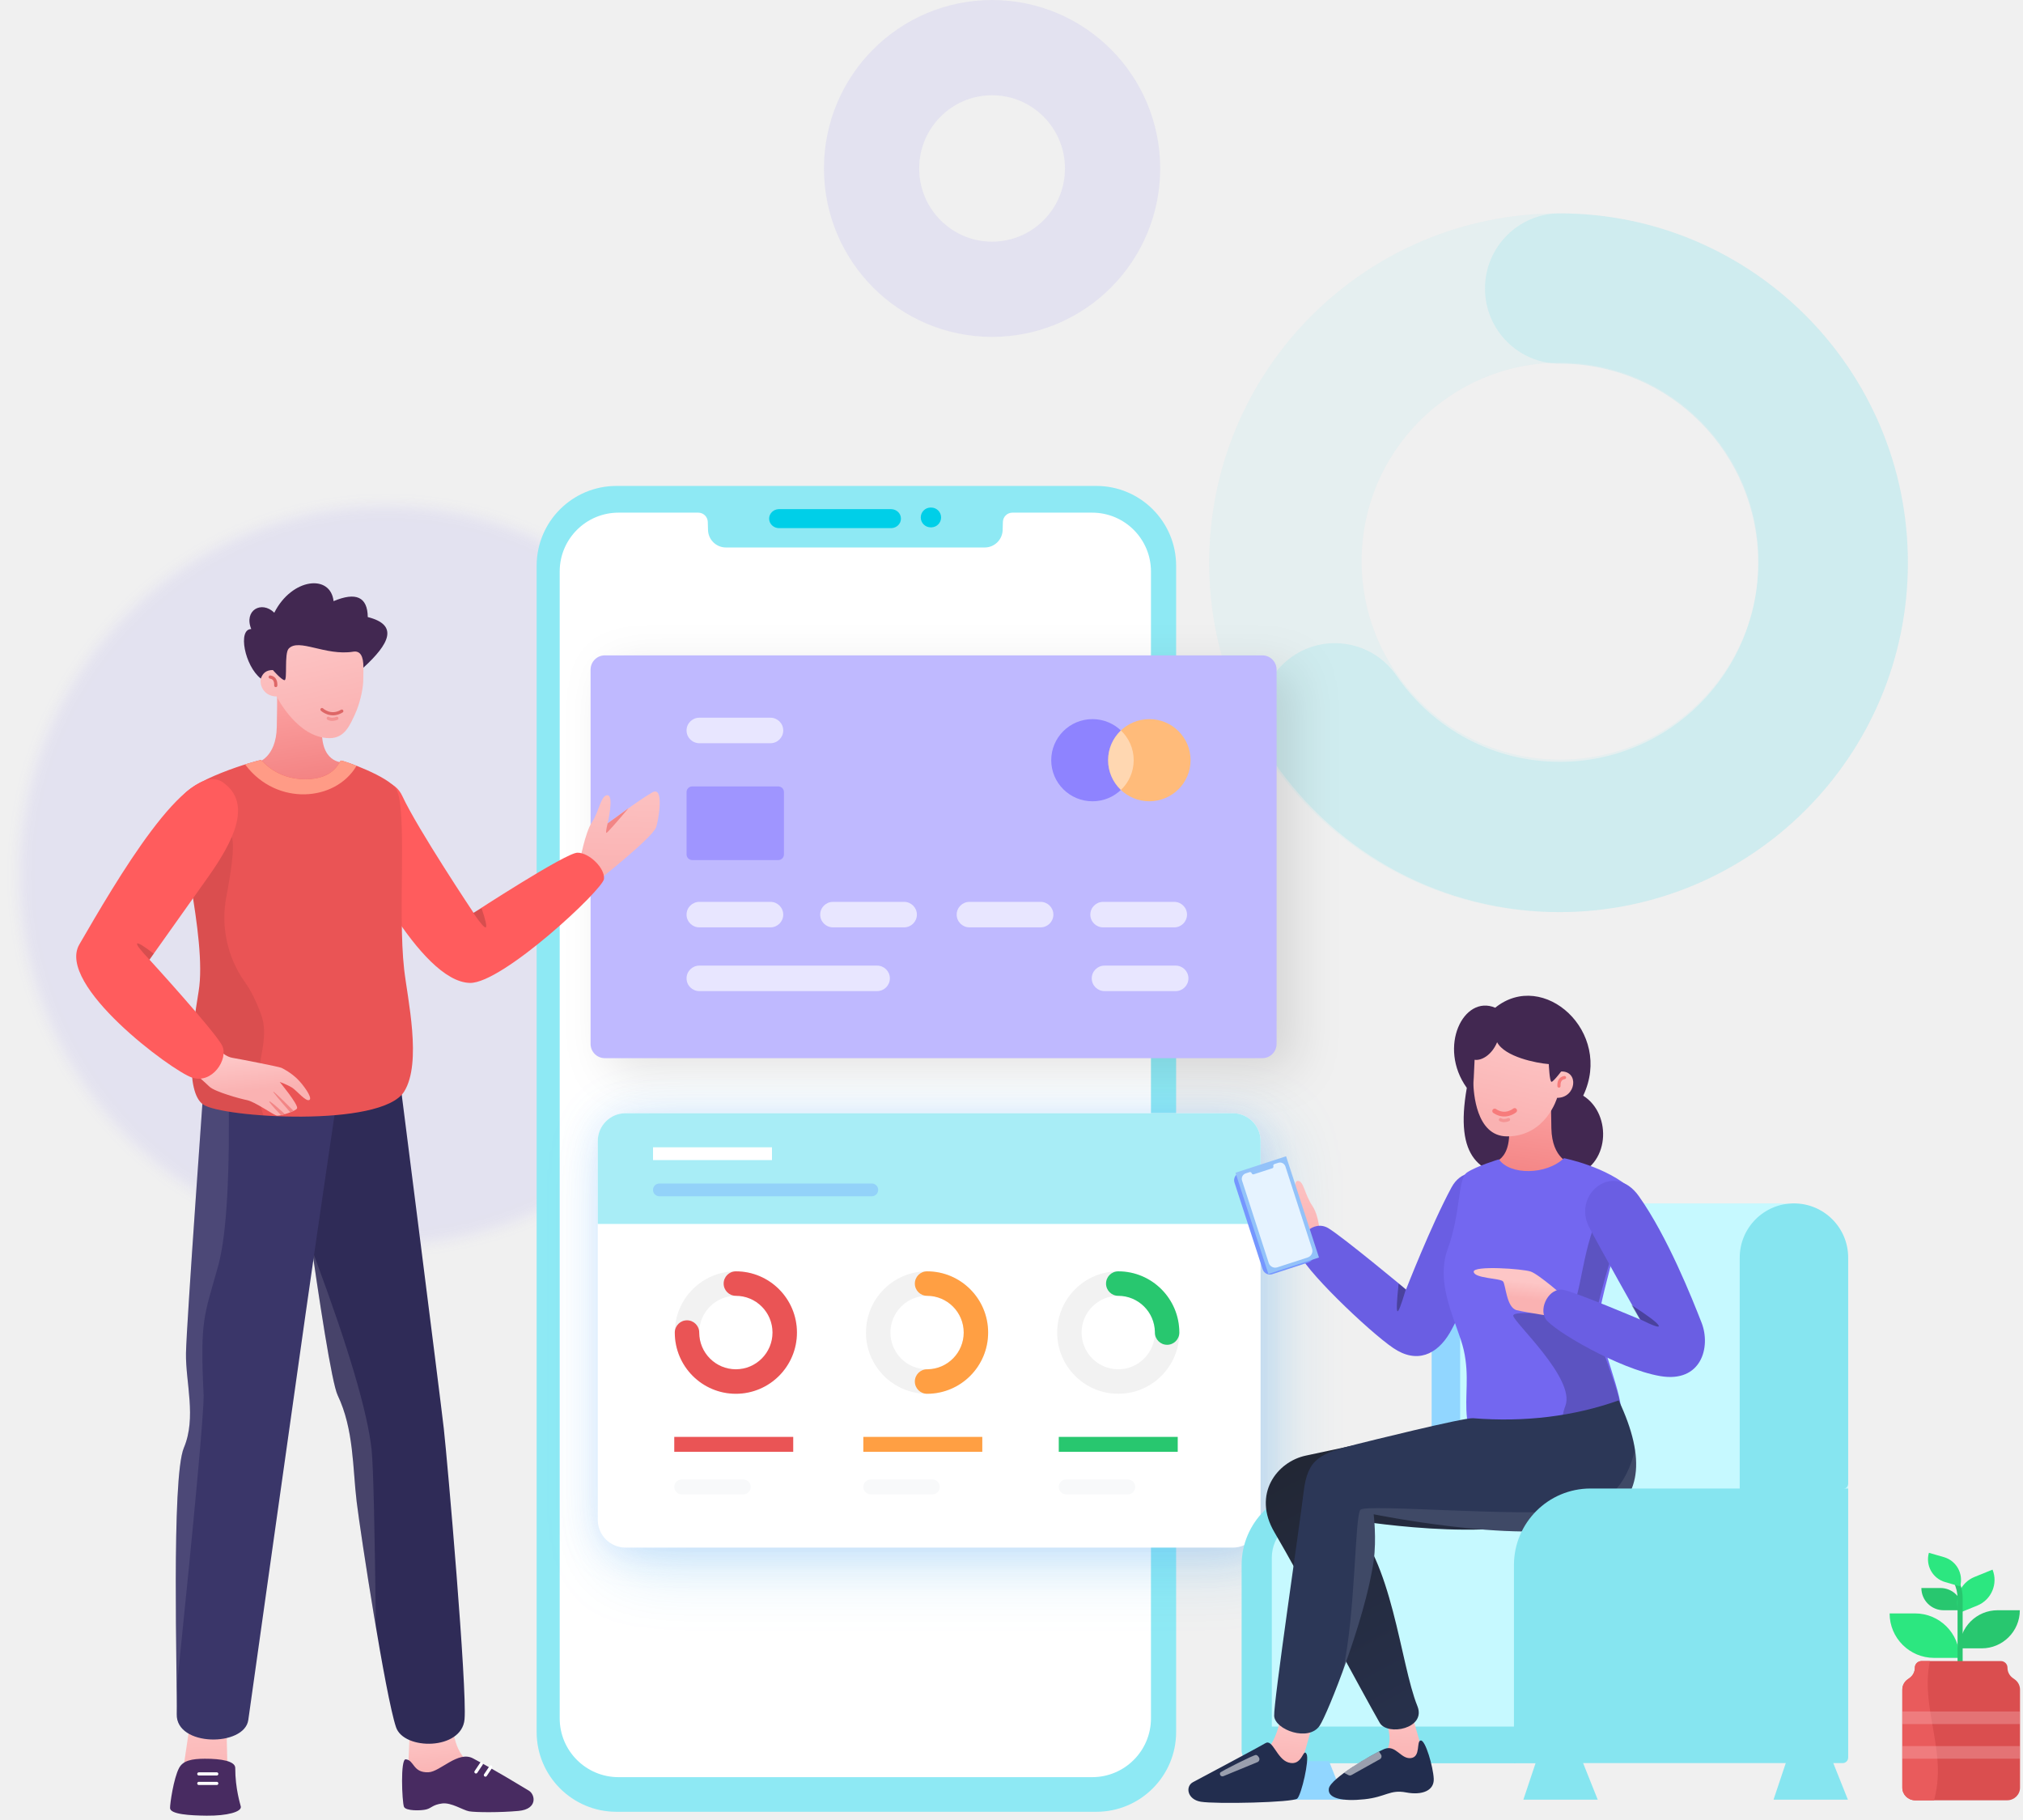
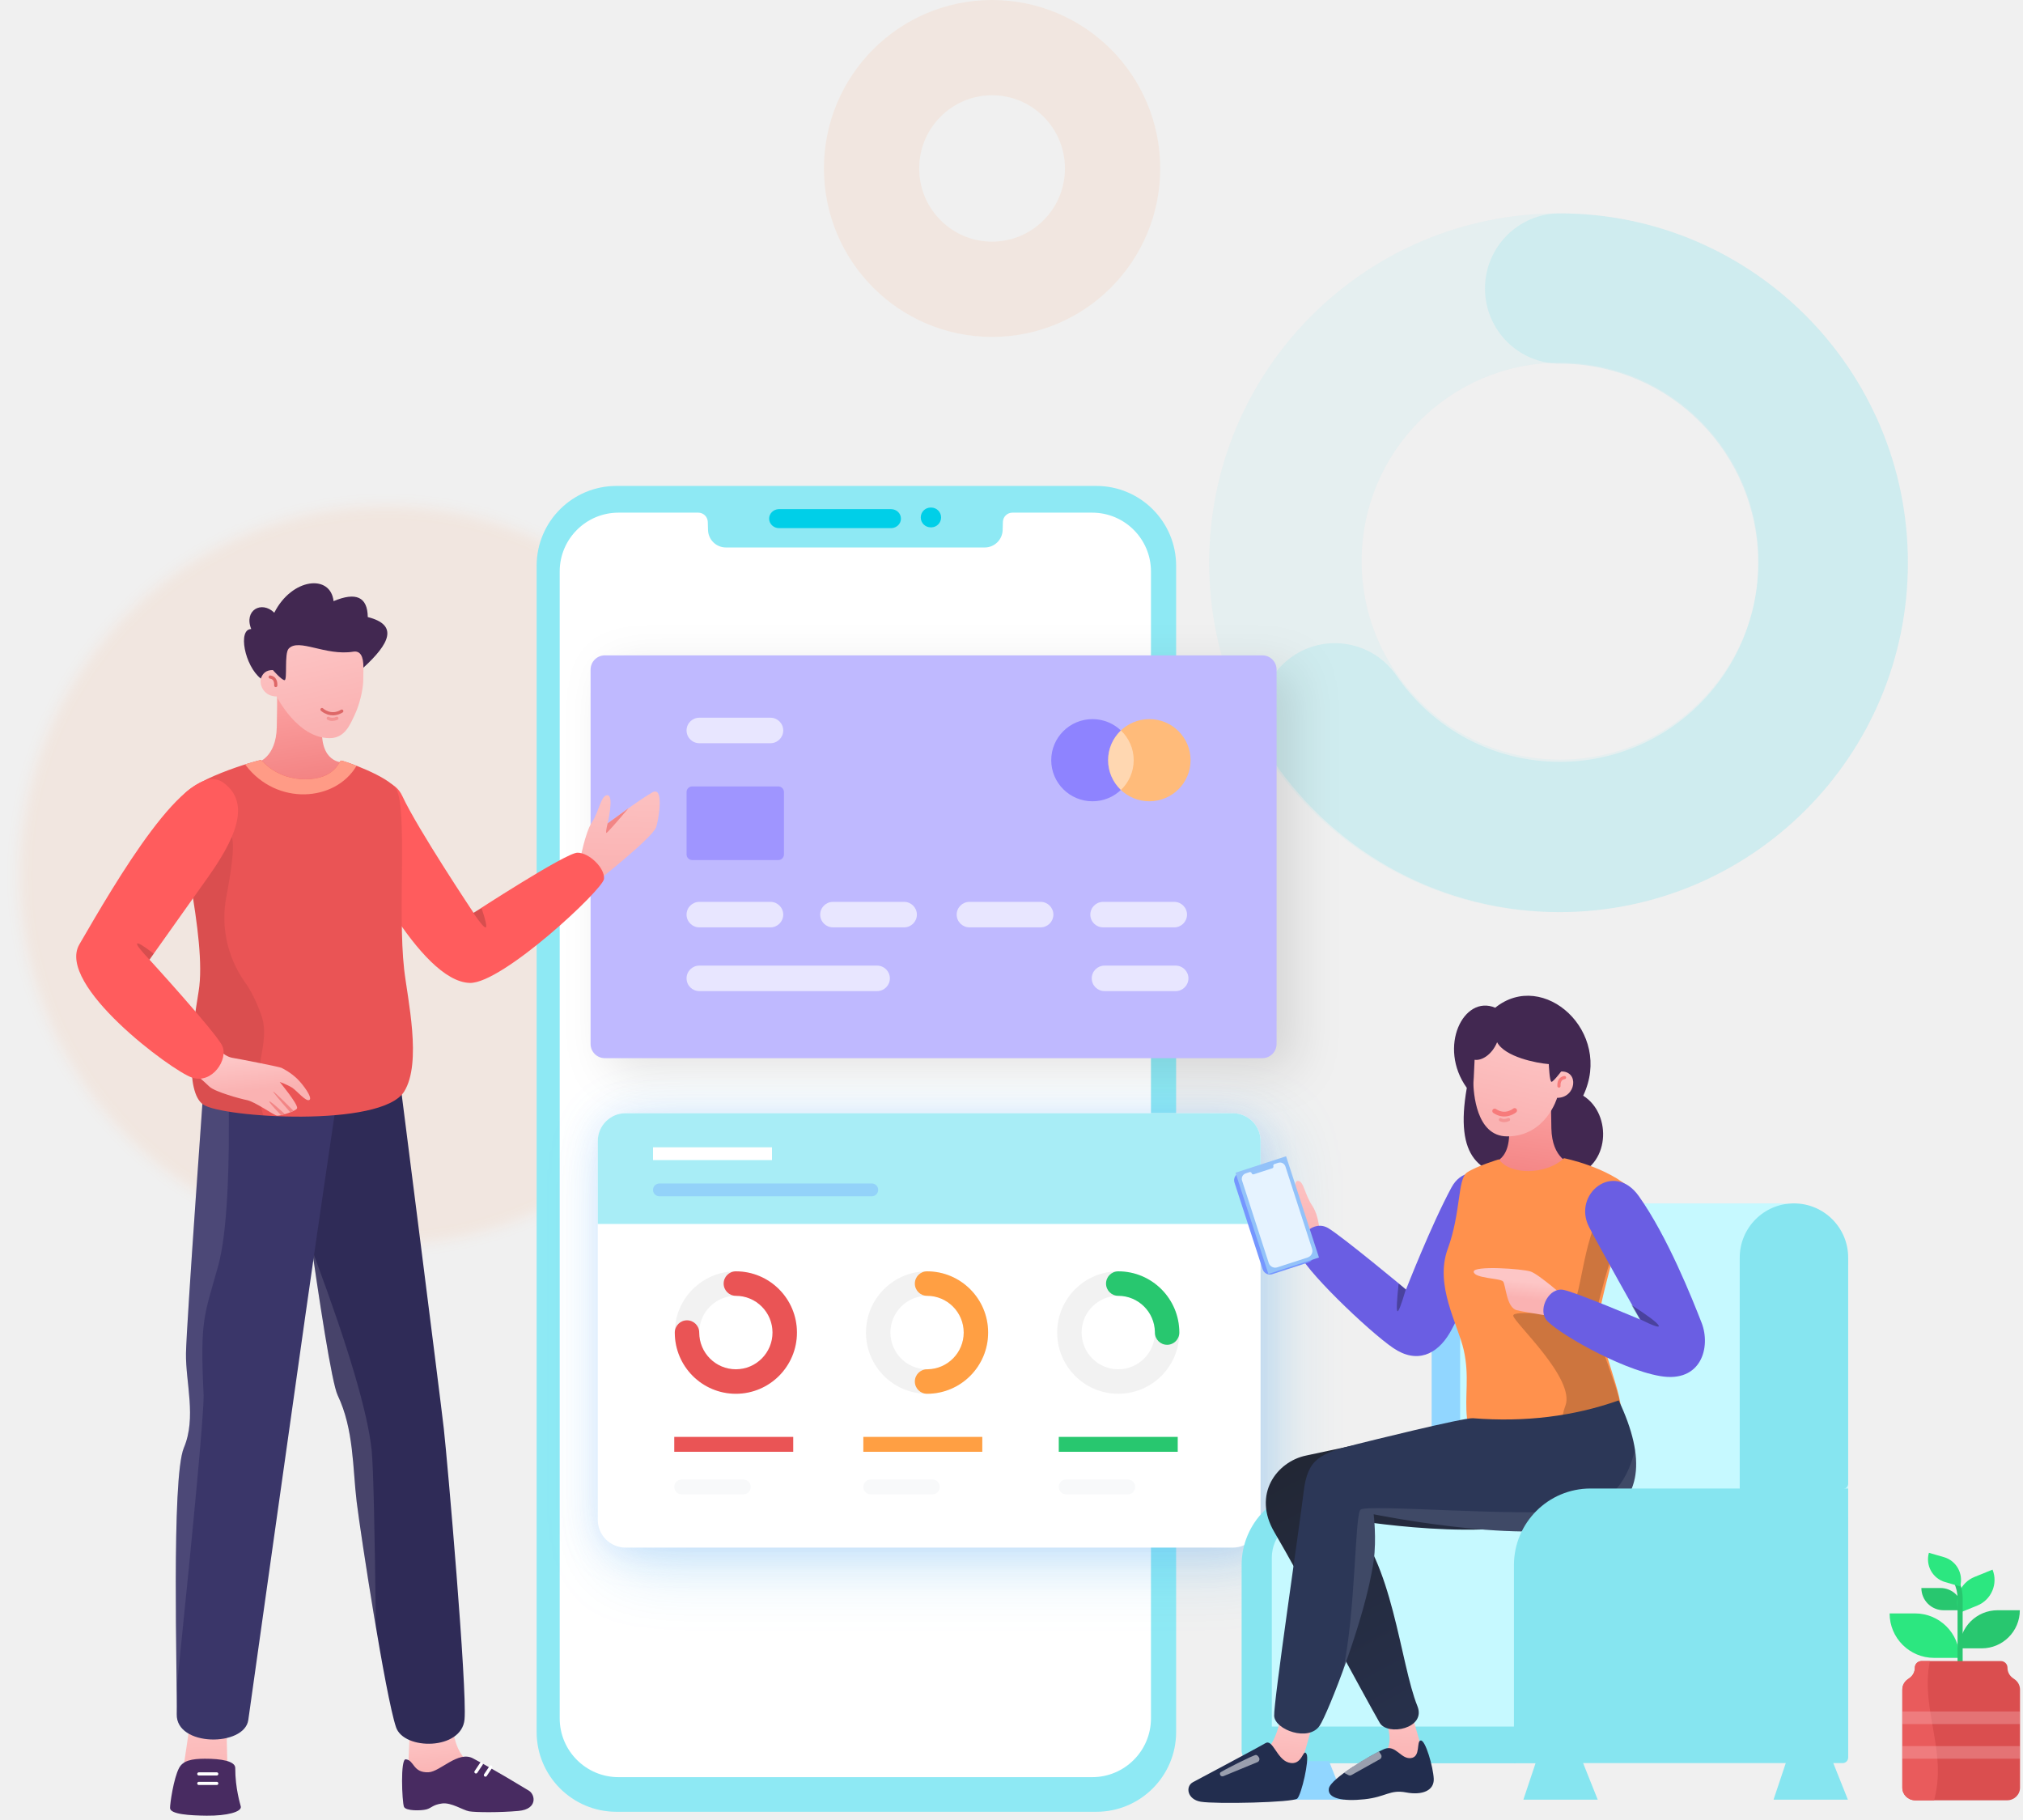
<svg xmlns="http://www.w3.org/2000/svg" xmlns:xlink="http://www.w3.org/1999/xlink" width="637px" height="573px" viewBox="0 0 637 573" version="1.1">
  <defs>
    <filter x="-2.6%" y="-2.6%" width="105.2%" height="105.2%" filterUnits="objectBoundingBox" id="filter-1">
      <feGaussianBlur stdDeviation="2" in="SourceGraphic" />
    </filter>
    <path d="M18.522,0 L43.63,0 C45.253,-7.42242666e-16 46.582,1.291 46.629,2.913 L46.703,5.483 C46.792,8.537 49.293,10.967 52.348,10.967 L133.831,10.967 C136.886,10.967 139.387,8.537 139.476,5.483 L139.55,2.913 C139.597,1.291 140.926,7.42242666e-16 142.549,0 L167.657,0 C177.886,-1.64974968e-14 186.179,8.293 186.179,18.522 L186.179,379.621 C186.179,389.85 177.886,398.143 167.657,398.143 L18.522,398.143 C8.293,398.143 4.01575893e-14,389.85 0,379.621 L0,18.522 C-1.25274242e-15,8.293 8.293,-1.67360005e-15 18.522,0 Z" id="path-2" />
    <path d="M8.757,0 L199.945,0 C204.781,-8.88398904e-16 208.702,3.921 208.702,8.757 L208.702,128.011 C208.702,132.847 204.781,136.768 199.945,136.768 L8.757,136.768 C3.921,136.768 4.14497961e-15,132.847 0,128.011 L0,8.757 C-5.92265936e-16,3.921 3.921,-2.66431478e-15 8.757,0 Z" id="path-4" />
    <filter x="-13.2%" y="-20.1%" width="131.1%" height="147.5%" filterUnits="objectBoundingBox" id="filter-6">
      <feOffset dx="5" dy="5" in="SourceAlpha" result="shadowOffsetOuter1" />
      <feGaussianBlur stdDeviation="10" in="shadowOffsetOuter1" result="shadowBlurOuter1" />
      <feColorMatrix values="0 0 0 0 0.076   0 0 0 0 0.583   0 0 0 0 0.879  0 0 0 0.229 0" type="matrix" in="shadowBlurOuter1" result="shadowMatrixOuter1" />
      <feOffset dx="0" dy="1" in="SourceAlpha" result="shadowOffsetOuter2" />
      <feGaussianBlur stdDeviation="5.5" in="shadowOffsetOuter2" result="shadowBlurOuter2" />
      <feColorMatrix values="0 0 0 0 0.504   0 0 0 0 0.7   0 0 0 0 1  0 0 0 0.234 0" type="matrix" in="shadowBlurOuter2" result="shadowMatrixOuter2" />
      <feMerge>
        <feMergeNode in="shadowMatrixOuter1" />
        <feMergeNode in="shadowMatrixOuter2" />
      </feMerge>
    </filter>
    <path d="M4.477,0 L211.527,0 C214,0 216.004,2.01 216.004,4.489 L216.004,122.332 C216.004,124.811 214,126.821 211.527,126.821 L4.477,126.821 C2.004,126.821 0,124.811 0,122.332 L0,4.489 C0,2.01 2.004,0 4.477,0 Z" id="path-7" />
    <filter x="-8.3%" y="-15.8%" width="122.2%" height="137.8%" filterUnits="objectBoundingBox" id="filter-8">
      <feOffset dx="6" dy="4" in="SourceAlpha" result="shadowOffsetOuter1" />
      <feGaussianBlur stdDeviation="7" in="shadowOffsetOuter1" result="shadowBlurOuter1" />
      <feColorMatrix values="0 0 0 0 0.019   0 0 0 0 0.019   0 0 0 0 0.019  0 0 0 0.11 0" type="matrix" in="shadowBlurOuter1" />
    </filter>
    <linearGradient x1="42.314%" y1="12.634%" x2="50%" y2="69.619%" id="linearGradient-9">
      <stop stop-color="#FDC6C6" offset="0%" />
      <stop stop-color="#FAB2B2" offset="100%" />
    </linearGradient>
    <linearGradient x1="46.204%" y1="-28.186%" x2="50%" y2="91.05%" id="linearGradient-10">
      <stop stop-color="#FDC6C6" offset="0%" />
      <stop stop-color="#FAB2B2" offset="100%" />
    </linearGradient>
    <linearGradient x1="44.814%" y1="-28.186%" x2="62.814%" y2="121.547%" id="linearGradient-11">
      <stop stop-color="#FFAFAF" offset="0%" />
      <stop stop-color="#F07777" offset="100%" />
    </linearGradient>
    <linearGradient x1="31.713%" y1="-6.917%" x2="55.144%" y2="91.235%" id="linearGradient-12">
      <stop stop-color="#FDC6C6" offset="0%" />
      <stop stop-color="#FAB2B2" offset="100%" />
    </linearGradient>
    <linearGradient x1="45.013%" y1="-28.186%" x2="50%" y2="91.05%" id="linearGradient-13">
      <stop stop-color="#FDC6C6" offset="0%" />
      <stop stop-color="#FAB2B2" offset="100%" />
    </linearGradient>
    <linearGradient x1="42.314%" y1="21.163%" x2="50%" y2="65.141%" id="linearGradient-14">
      <stop stop-color="#FDC6C6" offset="0%" />
      <stop stop-color="#FAB2B2" offset="100%" />
    </linearGradient>
    <linearGradient x1="45.136%" y1="-28.186%" x2="62.018%" y2="121.547%" id="linearGradient-15">
      <stop stop-color="#FFAFAF" offset="0%" />
      <stop stop-color="#F07777" offset="100%" />
    </linearGradient>
    <linearGradient x1="31.713%" y1="-6.206%" x2="55.144%" y2="90.72%" id="linearGradient-16">
      <stop stop-color="#FDC6C6" offset="0%" />
      <stop stop-color="#FAB2B2" offset="100%" />
    </linearGradient>
    <linearGradient x1="42.314%" y1="-3.86%" x2="50%" y2="78.278%" id="linearGradient-17">
      <stop stop-color="#FDC6C6" offset="0%" />
      <stop stop-color="#FAB2B2" offset="100%" />
    </linearGradient>
    <linearGradient x1="28.503%" y1="98.643%" x2="77.061%" y2="9.204%" id="linearGradient-18">
      <stop stop-color="#28324F" offset="0%" />
      <stop stop-color="#222735" offset="100%" />
    </linearGradient>
    <linearGradient x1="44.359%" y1="-28.186%" x2="50%" y2="91.05%" id="linearGradient-19">
      <stop stop-color="#FDC6C6" offset="0%" />
      <stop stop-color="#FAB2B2" offset="100%" />
    </linearGradient>
    <linearGradient x1="42.314%" y1="28.062%" x2="50%" y2="61.518%" id="linearGradient-20">
      <stop stop-color="#FDC6C6" offset="0%" />
      <stop stop-color="#FAB2B2" offset="100%" />
    </linearGradient>
    <linearGradient x1="42.314%" y1="8.536%" x2="50%" y2="71.77%" id="linearGradient-21">
      <stop stop-color="#FDC6C6" offset="0%" />
      <stop stop-color="#FAB2B2" offset="100%" />
    </linearGradient>
    <path d="M6.059,0 L31.005,0 C32.17,0 33.115,0.925 33.115,2.067 L33.115,2.126 C33.115,3.388 33.728,4.574 34.767,5.322 L35.413,5.788 C36.451,6.535 37.065,7.722 37.065,8.984 L37.065,39.872 C37.065,42.063 35.251,43.839 33.014,43.839 L4.051,43.839 C1.814,43.839 1.86636192e-13,42.063 1.86636192e-13,39.872 L1.86636192e-13,8.984 C1.86636192e-13,7.722 0.613,6.535 1.651,5.788 L2.298,5.322 C3.267,4.624 3.866,3.544 3.941,2.377 L3.95,2.067 C3.95,0.925 4.894,0 6.059,0 Z" id="path-22" />
  </defs>
  <g id="📝-Pages-New" stroke="none" stroke-width="1" fill="none" fill-rule="evenodd">
    <g id="Reset-Password" transform="translate(-139, -246)">
      <g id="Illustration" transform="translate(145, 261)">
        <g id="Shape">
-           <ellipse id="Oval" fill="#7367F0" opacity="0.1" filter="url(#filter-1)" cx="115.531" cy="260.607" rx="115.531" ry="116.393" />
+           <ellipse id="Oval" fill="#ff914d" opacity="0.1" filter="url(#filter-1)" cx="115.531" cy="260.607" rx="115.531" ry="116.393" />
          <path d="M484.75,52.185 C423.999,52.185 374.75,101.434 374.75,162.185 C374.75,222.937 423.999,272.185 484.75,272.185 C545.501,272.185 594.75,222.937 594.75,162.185 C594.75,101.434 545.501,52.185 484.75,52.185 Z M485.25,99.185 C519.768,99.185 547.75,127.167 547.75,161.685 C547.75,196.203 519.768,224.185 485.25,224.185 C450.732,224.185 422.75,196.203 422.75,161.685 C422.75,127.167 450.732,99.185 485.25,99.185 Z" id="Oval" fill="#00CFE8" fill-rule="nonzero" opacity="0.05" />
-           <ellipse id="Oval" stroke="#7367F0" stroke-width="30" opacity="0.1" cx="306.383" cy="38.041" rx="37.944" ry="38.041" />
+           <ellipse id="Oval" stroke="#ff914d" stroke-width="30" opacity="0.1" cx="306.383" cy="38.041" rx="37.944" ry="38.041" />
          <path d="M485.165,52.185 C545.687,52.185 594.75,101.434 594.75,162.185 C594.75,222.937 545.687,272.185 485.165,272.185 C448.704,272.185 415.237,254.153 394.923,224.605 C387.53,213.852 390.221,199.12 400.933,191.699 C411.538,184.353 426.029,186.927 433.491,197.412 L433.715,197.733 C445.321,214.614 464.362,224.873 485.165,224.873 C519.656,224.873 547.617,196.807 547.617,162.185 C547.617,127.91 520.213,100.059 486.198,99.505 L485.165,99.497 C472.15,99.497 461.598,88.906 461.598,75.841 C461.598,62.776 472.15,52.185 485.165,52.185 Z" id="Path" fill="#00CFE8" fill-rule="nonzero" opacity="0.1" />
        </g>
        <g id="Mobile-Banking-App" transform="translate(18, 138)">
          <g id="Phone3" transform="translate(144.9749, 0)">
            <path d="M25.137,0 L176.227,0 C190.109,-1.13278991e-14 201.364,11.254 201.364,25.137 L201.364,392.323 C201.364,406.206 190.109,417.46 176.227,417.46 L25.137,417.46 C11.254,417.46 -2.31133716e-14,406.206 -2.83662357e-14,392.323 L-2.83662357e-14,25.137 C-2.65136725e-14,11.254 11.254,6.10293932e-15 25.137,0 Z" id="Rectangle" fill="#8EE9F4" />
            <g id="Group-48" transform="translate(7.262298, 8.412419)">
              <mask id="mask-3" fill="white">
                <use xlink:href="#path-2" />
              </mask>
              <use id="Rectangle" fill="#FFFFFF" xlink:href="#path-2" />
              <ellipse id="Oval" fill-opacity="0.549" fill="#E97EFF" mask="url(#mask-3)" cx="70.585" cy="242.325" rx="15.969" ry="15.951" />
              <path d="M27.913,68.354 L159.667,68.354 C162.558,68.354 164.901,70.698 164.901,73.588 C164.901,76.479 162.558,78.822 159.667,78.822 L27.913,78.822 C25.023,78.822 22.679,76.479 22.679,73.588 C22.679,70.698 25.023,68.354 27.913,68.354 Z" id="Rectangle" fill-opacity="0.549" fill="#E97EFF" mask="url(#mask-3)" />
            </g>
            <path d="M111.597,7.308 C113.319,7.308 114.715,8.647 114.715,10.299 C114.715,11.914 113.38,13.231 111.711,13.288 L111.597,13.29 L76.329,13.29 C74.607,13.29 73.211,11.951 73.211,10.299 C73.211,8.684 74.546,7.368 76.215,7.31 L76.329,7.308 L111.597,7.308 Z" id="Path" fill="#00CFE8" fill-rule="nonzero" />
            <path d="M124.236,6.81 C125.958,6.81 127.355,8.205 127.355,9.925 C127.355,11.608 126.02,12.979 124.35,13.039 L124.236,13.041 L124.072,13.041 C122.35,13.041 120.953,11.646 120.953,9.925 C120.953,8.243 122.288,6.872 123.958,6.812 L124.072,6.81 L124.236,6.81 Z" id="Path" fill="#00CFE8" fill-rule="nonzero" />
          </g>
          <g id="BoardPieChart" transform="translate(164.2294, 197.5135)">
            <mask id="mask-5" fill="white">
              <use xlink:href="#path-4" />
            </mask>
            <g id="Rectangle">
              <use fill="black" fill-opacity="1" filter="url(#filter-6)" xlink:href="#path-4" />
              <use fill="#FFFFFF" fill-rule="evenodd" xlink:href="#path-4" />
            </g>
            <polygon id="Rectangle" fill="#A8EDF6" mask="url(#mask-5)" points="-4.682 -5.363 214.053 -5.363 214.053 34.862 -4.682 34.862" />
            <path d="M19.403,22.124 L86.286,22.124 C87.396,22.124 88.297,23.025 88.297,24.135 C88.297,25.246 87.396,26.147 86.286,26.147 L19.403,26.147 C18.292,26.147 17.392,25.246 17.392,24.135 C17.392,23.025 18.292,22.124 19.403,22.124 Z" id="Rectangle" fill="#6FA3FF" opacity="0.366" mask="url(#mask-5)" />
            <rect id="Rectangle" fill="#FFFFFF" mask="url(#mask-5)" x="17.392" y="10.727" width="37.459" height="4.023" />
            <rect id="Rectangle" fill="#EA5455" mask="url(#mask-5)" x="24.081" y="101.905" width="37.459" height="4.693" />
            <path d="M26.427,115.314 L45.815,115.314 C47.111,115.314 48.162,116.365 48.162,117.66 C48.162,118.956 47.111,120.007 45.815,120.007 L26.427,120.007 C25.132,120.007 24.081,118.956 24.081,117.66 C24.081,116.365 25.132,115.314 26.427,115.314 Z" id="Rectangle" fill="#F8F9FA" mask="url(#mask-5)" />
            <rect id="Rectangle" fill="#FF9F43" fill-rule="nonzero" mask="url(#mask-5)" x="83.615" y="101.905" width="37.459" height="4.693" />
            <path d="M85.961,115.314 L105.349,115.314 C106.645,115.314 107.695,116.365 107.695,117.66 C107.695,118.956 106.645,120.007 105.349,120.007 L85.961,120.007 C84.665,120.007 83.615,118.956 83.615,117.66 C83.615,116.365 84.665,115.314 85.961,115.314 Z" id="Rectangle" fill="#F8F9FA" mask="url(#mask-5)" />
            <rect id="Rectangle" fill="#28C76F" mask="url(#mask-5)" x="145.155" y="101.905" width="37.459" height="4.693" />
            <path d="M147.501,115.314 L166.889,115.314 C168.185,115.314 169.236,116.365 169.236,117.66 C169.236,118.956 168.185,120.007 166.889,120.007 L147.501,120.007 C146.205,120.007 145.155,118.956 145.155,117.66 C145.155,116.365 146.205,115.314 147.501,115.314 Z" id="Rectangle" fill="#F8F9FA" mask="url(#mask-5)" />
            <g id="Group-37" mask="url(#mask-5)">
              <g transform="translate(24.08098, 52.96396)" id="Group-5">
                <g transform="translate(0.167229, 0.167607)" />
              </g>
            </g>
            <g id="Group-3" mask="url(#mask-5)">
              <g transform="translate(144.6531, 49.77942)">
                <path d="M19.231,38.55 C29.853,38.55 38.463,29.92 38.463,19.275 C38.463,8.63 29.853,0 19.231,0 C8.61,0 0,8.63 0,19.275 C0,29.92 8.61,38.55 19.231,38.55 Z M19.231,30.84 C12.859,30.84 7.693,25.662 7.693,19.275 C7.693,12.888 12.859,7.71 19.231,7.71 C25.604,7.71 30.77,12.888 30.77,19.275 C30.77,25.662 25.604,30.84 19.231,30.84 Z" id="Oval" fill="#F2F2F2" />
                <path d="M38.463,19.275 C38.463,8.63 29.853,0 19.231,0 C17.107,0 15.385,1.726 15.385,3.855 C15.385,5.984 17.107,7.71 19.231,7.71 C25.532,7.71 30.653,12.771 30.768,19.058 L30.77,19.275 C30.77,21.404 32.492,23.13 34.616,23.13 C36.741,23.13 38.463,21.404 38.463,19.275 Z" id="Path" fill="#28C76F" />
              </g>
            </g>
            <g id="Group-4" mask="url(#mask-5)">
              <g transform="translate(84.45066, 49.77942)">
                <path d="M19.231,38.55 C29.853,38.55 38.463,29.92 38.463,19.275 C38.463,8.63 29.853,0 19.231,0 C8.61,0 0,8.63 0,19.275 C0,29.92 8.61,38.55 19.231,38.55 Z M19.231,30.84 C12.859,30.84 7.693,25.662 7.693,19.275 C7.693,12.888 12.859,7.71 19.231,7.71 C25.604,7.71 30.77,12.888 30.77,19.275 C30.77,25.662 25.604,30.84 19.231,30.84 Z" id="Oval" fill="#F2F2F2" fill-rule="evenodd" />
                <path d="M19.231,38.55 C29.853,38.55 38.463,29.92 38.463,19.275 C38.463,8.63 29.853,0 19.231,0 C17.107,0 15.385,1.726 15.385,3.855 C15.385,5.984 17.107,7.71 19.231,7.71 C25.604,7.71 30.77,12.888 30.77,19.275 C30.77,25.589 25.721,30.722 19.448,30.838 L19.231,30.84 C17.107,30.84 15.385,32.566 15.385,34.695 C15.385,36.824 17.107,38.55 19.231,38.55 Z" id="Path" fill="#FF9F43" fill-rule="nonzero" />
              </g>
            </g>
            <g id="Group-6" mask="url(#mask-5)">
              <g transform="translate(24.24821, 49.77942)">
                <path d="M19.231,38.55 C29.853,38.55 38.463,29.92 38.463,19.275 C38.463,8.63 29.853,0 19.231,0 C8.61,0 0,8.63 0,19.275 C0,29.92 8.61,38.55 19.231,38.55 Z M19.231,30.84 C12.859,30.84 7.693,25.662 7.693,19.275 C7.693,12.888 12.859,7.71 19.231,7.71 C25.604,7.71 30.77,12.888 30.77,19.275 C30.77,25.662 25.604,30.84 19.231,30.84 Z" id="Oval" fill="#F2F2F2" />
                <path d="M0,19.275 C0,29.92 8.61,38.55 19.231,38.55 C29.853,38.55 38.463,29.92 38.463,19.275 C38.463,8.63 29.853,0 19.231,0 C17.107,0 15.385,1.726 15.385,3.855 C15.385,5.984 17.107,7.71 19.231,7.71 C25.604,7.71 30.77,12.888 30.77,19.275 C30.77,25.662 25.604,30.84 19.231,30.84 C12.859,30.84 7.693,25.662 7.693,19.275 C7.693,17.146 5.971,15.42 3.846,15.42 C1.722,15.42 0,17.146 0,19.275 Z" id="Path" fill="#EA5455" />
              </g>
            </g>
          </g>
          <g id="VisaCard2" transform="translate(161.9642, 53.35135)">
            <g id="Rectangle">
              <use fill="black" fill-opacity="1" filter="url(#filter-8)" xlink:href="#path-7" />
              <use fill="#BFB9FF" fill-rule="evenodd" xlink:href="#path-7" />
            </g>
            <g id="Group-46" transform="translate(30.2182, 18.95627)">
              <g id="Group-45" transform="translate(0, 1.115074)">
                <g id="Group-43" transform="translate(114.8291, 0)">
                  <ellipse id="Oval" fill="#8E83FF" cx="12.983" cy="12.935" rx="12.983" ry="12.935" />
                  <ellipse id="Oval-Copy-10" fill="#FFBB7A" cx="30.89" cy="12.935" rx="12.983" ry="12.935" />
                  <path d="M21.819,3.681 L21.938,3.57 C24.419,5.926 25.965,9.25 25.965,12.935 C25.965,16.619 24.419,19.944 21.938,22.3 C19.454,19.945 17.907,16.62 17.907,12.935 C17.907,9.308 19.405,6.03 21.819,3.681 L21.938,3.57 L21.819,3.681 Z" id="Path" fill-opacity="0.416" fill="#FFFFFF" />
                </g>
                <path d="M1.791,21.186 L28.875,21.186 C29.864,21.186 30.666,21.985 30.666,22.971 L30.666,42.596 C30.666,43.581 29.864,44.38 28.875,44.38 L1.791,44.38 C0.802,44.38 4.97021279e-14,43.581 4.97021279e-14,42.596 L4.97021279e-14,22.971 C4.97021279e-14,21.985 0.802,21.186 1.791,21.186 Z" id="Rectangle" fill="#9F95FF" />
              </g>
              <g id="Group-44" transform="translate(0, 0.669045)" fill="#FFFFFF" fill-opacity="0.647">
                <path d="M4.029,57.984 L26.413,57.984 C28.638,57.984 30.442,59.781 30.442,61.998 C30.442,64.215 28.638,66.012 26.413,66.012 L4.029,66.012 C1.804,66.012 -1.03380426e-13,64.215 -1.03380426e-13,61.998 C-1.03380426e-13,59.781 1.804,57.984 4.029,57.984 Z" id="Rectangle" />
                <path d="M4.029,78.055 L59.989,78.055 C62.214,78.055 64.018,79.852 64.018,82.069 C64.018,84.286 62.214,86.084 59.989,86.084 L4.029,86.084 C1.804,86.084 -9.94042559e-14,84.286 -9.94042559e-14,82.069 C-9.94042559e-14,79.852 1.804,78.055 4.029,78.055 Z" id="Rectangle" />
                <path d="M131.617,78.055 L154.001,78.055 C156.226,78.055 158.03,79.852 158.03,82.069 C158.03,84.286 156.226,86.084 154.001,86.084 L131.617,86.084 C129.392,86.084 127.588,84.286 127.588,82.069 C127.588,79.852 129.392,78.055 131.617,78.055 Z" id="Rectangle" />
                <path d="M4.029,0 L26.413,0 C28.638,0 30.442,1.797 30.442,4.014 C30.442,6.231 28.638,8.029 26.413,8.029 L4.029,8.029 C1.804,8.029 0,6.231 0,4.014 C0,1.797 1.804,0 4.029,0 Z" id="Rectangle" />
                <path d="M46.111,57.984 L68.495,57.984 C70.72,57.984 72.524,59.781 72.524,61.998 C72.524,64.215 70.72,66.012 68.495,66.012 L46.111,66.012 C43.886,66.012 42.082,64.215 42.082,61.998 C42.082,59.781 43.886,57.984 46.111,57.984 Z" id="Rectangle-Copy-38" />
                <path d="M89.088,57.984 L111.472,57.984 C113.697,57.984 115.501,59.781 115.501,61.998 C115.501,64.215 113.697,66.012 111.472,66.012 L89.088,66.012 C86.863,66.012 85.059,64.215 85.059,61.998 C85.059,59.781 86.863,57.984 89.088,57.984 Z" id="Rectangle-Copy-39" />
                <path d="M131.169,57.984 L153.553,57.984 C155.778,57.984 157.582,59.781 157.582,61.998 C157.582,64.215 155.778,66.012 153.553,66.012 L131.169,66.012 C128.944,66.012 127.14,64.215 127.14,61.998 C127.14,59.781 128.944,57.984 131.169,57.984 Z" id="Rectangle-Copy-40" />
              </g>
            </g>
          </g>
          <g id="Men1.1" transform="translate(0, 30.64865)">
            <g id="LLeg" transform="translate(66.42274, 149.2404)">
              <path d="M52.059,209.111 C52.059,209.111 51.905,218.968 57.959,222.469 C64.011,225.97 73.389,232.476 73.389,232.476 L37.714,233.685 L38.731,209.022 L52.059,209.111 Z" id="Path" fill="url(#linearGradient-9)" />
              <path d="M37.338,221.046 C40.097,221.331 39.494,225.321 44.5,225.127 C48.147,224.985 53.835,218.259 58.514,220.75 C65.656,224.553 74.03,229.681 76.084,230.902 C78.137,232.123 78.948,236.729 72.881,237.294 C67.078,237.835 59.246,237.775 57.284,237.417 C55.322,237.06 51.682,234.557 48.754,234.957 C45.826,235.358 45.493,236.367 43.857,236.814 C42.22,237.261 37.281,237.358 36.769,235.979 C36.181,234.397 35.592,220.867 37.338,221.046 Z" id="Path" fill="#482B61" />
              <path d="M34.573,-1.98621069e-14 C34.573,-1.98621069e-14 48.182,106.815 49.32,116.917 C50.457,127.019 56.705,198.882 55.85,208.467 C54.979,218.229 36.717,218.282 34.267,210.917 C30.914,200.835 23.162,150.452 21.88,139.93 C20.598,129.409 21.048,117.194 15.896,106.42 C12.207,98.707 -3.4583696e-14,2.739 -3.4583696e-14,2.739 L34.573,-1.98621069e-14 Z" id="Path" fill="#2F2B57" />
              <path d="M26.574,123.435 L26.623,123.915 C27.142,129.495 27.578,147.976 27.929,179.36 L27.146,174.673 C24.689,159.809 22.508,145.085 21.88,139.93 C20.625,129.628 21.03,117.702 16.211,107.095 L15.896,106.42 C14.272,103.026 10.999,82.537 7.842,60.658 L8.834,63.312 C19.372,91.653 25.286,111.695 26.574,123.435 Z" id="Path" fill-opacity="0.192" fill="#FFFFFF" opacity="0.591" />
              <line x1="61.152" y1="222.465" x2="59.445" y2="225.018" id="Path-10" stroke="#FFFFFF" stroke-linecap="round" />
              <line x1="64.132" y1="223.463" x2="62.425" y2="226.017" id="Path-10" stroke="#FFFFFF" stroke-linecap="round" />
            </g>
            <g id="RLeg" transform="translate(29.16793, 151.8545)">
              <polygon id="Path" fill="url(#linearGradient-10)" points="6.418 208.758 3.226 230.314 18.657 230.236 18.152 208.357" />
              <path d="M0.382,233.802 C0.331,232.544 1.502,224.387 3.226,221.157 C4.476,218.814 7.249,218.265 11.306,218.249 C16.539,218.229 20.913,219.02 20.907,221.157 C20.888,227.696 22.546,232.725 22.658,233.299 C22.985,234.985 18.305,236.243 11.912,236.179 C6.679,236.127 0.463,235.763 0.382,233.802 Z" id="Path" fill="#482B61" />
              <path d="M54.336,0.893 C54.336,0.893 47.26,48.566 42.978,78.73 C38.769,108.37 26.305,196.782 25.018,206.037 C23.835,214.533 2.254,214.533 2.481,204.243 C2.708,193.953 0.71,129.832 4.728,120.338 C8.747,110.844 5.248,99.795 5.394,90.573 C5.541,81.35 11.32,1.509 11.32,1.509 L54.336,0.893 Z" id="Path" fill="#3A3669" />
              <path d="M15.629,62.713 L15.291,63.94 C11.194,78.66 9.78,79.986 10.941,103.464 L10.953,103.941 C10.994,109.848 8.185,140.414 2.526,195.639 L2.5,192.206 C2.302,169.677 1.472,128.942 4.626,120.593 L4.728,120.338 C8.747,110.844 5.248,99.795 5.394,90.573 C5.541,81.35 11.32,1.509 11.32,1.509 L18.702,1.403 L18.778,5.06 C19.309,33.622 18.259,52.84 15.629,62.713 L15.629,62.713 Z" id="Path" fill-opacity="0.192" fill="#FFFFFF" opacity="0.462" />
              <line x1="9.436" y1="223.03" x2="15.085" y2="223.03" id="Path-9" stroke="#FFFFFF" stroke-linecap="round" />
              <line x1="9.436" y1="226.025" x2="15.085" y2="226.025" id="Path-9" stroke="#FFFFFF" stroke-linecap="round" />
            </g>
            <g id="Head" transform="translate(52.24105, 0)">
              <path d="M4.794,56.429 C4.794,56.429 10.705,55.035 10.91,45.3 C11.115,35.565 10.971,32.243 10.971,32.243 L24.985,32.006 C24.985,32.006 25.127,42.855 25.129,46.78 C25.134,57.319 32.441,56.429 32.441,56.429 C32.441,56.429 30.922,64.975 19.124,65.642 C9.913,66.163 4.794,56.429 4.794,56.429 Z" id="Path" fill="url(#linearGradient-11)" />
              <g id="Head1" transform="translate(0.582624, 0)">
                <path d="M9.102,27.322 C3.294,27.096 4.241,35.642 10.275,35.63 C10.275,35.63 16.759,48.735 26.94,48.769 C31.844,48.785 33.445,44.395 34.915,41.313 C36.385,38.231 37.464,33.621 37.554,30.798 C37.65,27.789 37.662,17.901 37.662,17.901 L8.876,17.888 L9.102,27.322 Z" id="Path" fill="url(#linearGradient-12)" />
                <path d="M26.53,42.666 C27.446,43.052 28.464,42.826 29.223,42.382" id="Path" stroke="#F49494" stroke-linecap="round" transform="translate(27.87652, 42.62291) rotate(6) translate(-27.87652, -42.62291) " />
                <path d="M9.682,32.344 C10.049,31.021 9.888,29.867 8.582,29.341" id="Path-8" stroke="#DE6767" stroke-linecap="round" transform="translate(9.217431, 30.84216) rotate(-13) translate(-9.217431, -30.84216) " />
                <path d="M9.102,27.322 C9.102,27.322 11.773,30.42 12.76,30.506 C13.749,30.591 12.623,22.12 14.078,20.577 C17.274,17.186 25.626,22.948 34.408,21.541 C36.578,21.193 37.643,22.873 37.604,26.579 C45.814,19.055 48.791,13.119 38.98,10.64 C38.901,4.271 35.256,2.673 28.208,5.627 C27.266,-2.976 15.088,-1.677 9.544,9.267 C5.532,5.344 -0.108,8.511 2.286,14.415 C-2.035,14.415 0.217,26.024 5.308,30.011 C5.916,28.269 7.026,27.322 9.102,27.322 Z" id="Path" fill="#422851" />
                <path d="M24.764,38.962 C24.764,38.962 26.759,42.204 30.664,41.045" id="Path" stroke="#DE6767" stroke-linecap="round" transform="translate(27.71392, 40.12866) rotate(-15) translate(-27.71392, -40.12866) " />
              </g>
            </g>
            <g id="LArm" transform="translate(85.16583, 62.32707)">
              <g id="Group-3" transform="translate(85.96644, 17.48897) rotate(4) translate(-85.96644, -17.48897) translate(73.96644, 2.488965)">
                <path d="M-7.94013428e-14,23.728 C-7.94013428e-14,23.728 1.014,14.395 2.982,11.012 C4.949,7.628 5.209,2.157 7.293,2.211 C9.377,2.267 7.91,11.075 7.91,11.075 C7.91,11.075 17.056,3.159 21.261,0.357 C25.097,-2.198 23.728,9.73 23.209,11.275 C21.972,14.952 5.706,29.64 5.706,29.64 C5.706,29.64 0.433,24.522 -7.94013428e-14,23.728 Z" id="Path" fill="url(#linearGradient-13)" />
                <path d="M7.91,11.075 C7.573,13.084 7.523,14.081 7.76,14.064 C7.997,14.047 10.12,11.31 14.127,5.851 L7.91,11.075 Z" id="Path" fill="#F28585" />
              </g>
              <path d="M17.528,4.679 C22.259,14.939 39.955,41.45 39.955,41.45 C39.955,41.45 68.953,22.544 72.643,22.506 C76.333,22.467 81.343,27.363 81.028,30.741 C80.713,34.12 48.963,63.757 38.78,63.507 C22.947,63.119 3.092,21.946 1.053,16.443 C-4.407,1.703 12.913,-5.329 17.528,4.679 Z" id="Path" fill="#FF5C5D" />
              <path d="M39.85,41.431 C42.082,44.701 43.398,46.229 43.798,46.014 C44.198,45.8 43.759,43.801 42.482,40.018 L39.85,41.431 Z" id="Path-5" fill-opacity="0.16" fill="#000000" />
            </g>
            <g id="Body" transform="translate(32.50797, 55.66771)">
              <path d="M0.149,12.98 C-1.337,20.104 8.838,56.008 6.039,72.805 C3.825,86.09 1.711,104.381 7.449,108.443 C13.291,112.577 63.579,115.86 70.747,104.381 C76.434,95.275 71.778,75.079 70.747,65.867 C68.69,47.488 71.796,15.726 68.307,9.23 C66.142,5.2 51.384,0.003 50.83,0.164 C50.276,0.325 48.972,6.035 39.641,6.035 C30.309,6.035 26.189,0.164 25.687,0.003 C25.186,-0.158 1.494,6.535 0.149,12.98 Z" id="Path" fill="#EA5455" />
              <path d="M25.664,3.40471175e-05 L25.687,0.003 C26.189,0.164 30.309,6.035 39.641,6.035 C48.972,6.035 50.276,0.325 50.83,0.164 C51.03,0.106 53.08,0.746 55.721,1.777 L55.709,1.898 C49.039,13.098 30.696,14.479 20.892,1.665 L20.669,1.368 L21.764,1.029 C23.766,0.42 25.199,0.054 25.589,0.006 L25.664,3.40471175e-05 Z" id="Path" fill="#FF9B86" />
              <path d="M0.181,17.928 L1.003,18.042 C9.725,19.29 14.841,21.264 16.349,23.964 C17.339,25.736 16.879,31.728 14.968,41.941 L14.766,43.012 C12.994,52.27 15.02,61.846 20.369,69.572 L20.67,69.999 C22.479,72.53 24.147,75.863 25.673,79.997 C29.214,89.587 21.682,97.667 26.452,111.933 L25.478,111.862 C16.612,111.183 9.441,109.852 7.449,108.443 C1.711,104.381 3.825,86.09 6.039,72.805 C8.42,58.513 1.409,30.387 0.181,17.928 Z" id="Path" fill-opacity="0.067" fill="#000000" />
            </g>
            <g id="Rarm" transform="translate(0, 61.67254)">
              <g id="Group-2" transform="translate(36.33261, 83.2852)">
                <path d="M6.548,0 C6.548,0 9.896,3.949 12.753,4.441 C15.61,4.932 27.568,7.271 28.298,7.617 C28.988,7.945 31.347,9.187 33.364,11.179 C35.112,12.906 38.136,16.999 37.122,17.704 C36.038,18.457 33.112,14.765 31.644,13.853 C30.105,12.895 27.739,12.047 27.739,12.047 C27.739,12.047 33.591,19.107 33.219,20.34 C32.947,21.24 27.971,22.777 26.907,22.662 C25.843,22.547 19.98,18.254 17.345,17.754 C15.517,17.408 7.333,15.191 5.607,13.527 C3.882,11.862 -3.9524224e-14,8.483 -3.9524224e-14,8.483 L6.548,0 Z" id="Path" fill="url(#linearGradient-14)" />
                <path d="M32.091,21.158 C28.008,17.045 25.882,15.023 25.712,15.093 C25.541,15.163 27.32,17.328 31.048,21.588 L32.091,21.158 Z" id="Path" fill="#F28585" />
                <path d="M29.362,22.172 C26.303,19.37 24.674,18.036 24.474,18.171 C24.274,18.306 25.499,19.754 28.149,22.514 L29.362,22.172 Z" id="Path" fill="#F28585" />
              </g>
              <path d="M46.209,1.023 C55.664,7.677 49.347,19.771 41.503,30.865 C34.175,41.227 23.068,56.837 23.068,56.837 C23.068,56.837 43.953,79.713 45.97,83.945 C47.987,88.178 42.836,96.127 36.431,93.956 C30.026,91.785 -6.422,64.786 0.99,52.027 C12.311,32.538 35.04,-6.836 46.209,1.023 Z" id="Path" fill="#FF5C5D" />
              <path d="M23.068,56.837 C20.211,53.814 18.916,52.128 19.183,51.778 C19.45,51.428 21.193,52.489 24.413,54.959 L23.068,56.837 Z" id="Path-6" fill-opacity="0.16" fill="#000000" />
            </g>
          </g>
          <g id="Group-7" transform="translate(348.8459, 160.0541)">
            <path d="M42.222,155.619 L123.353,155.619 L123.353,155.619 L123.353,238.078 C123.353,240.287 121.562,242.078 119.353,242.078 L22.111,242.078 C19.901,242.078 18.111,240.287 18.111,238.078 L18.111,179.73 C18.111,166.414 28.906,155.619 42.222,155.619 Z" id="Rectangle" fill="#86E5F0" />
            <polygon id="Rectangle" fill="#86E5F0" points="27.619 225.012 104.398 225.012 104.398 242.078 27.619 242.078" />
            <polygon id="Path" fill="#86E5F0" points="125.399 241.46 130.243 253.59 106.829 253.59 110.886 241.46" />
            <polygon id="Path" fill="#91D6FF" points="45.628 241.46 50.472 253.59 27.058 253.59 31.116 241.46" />
            <polygon id="Path" fill="#86E5F0" points="204.173 241.46 209.016 253.59 185.603 253.59 189.66 241.46" />
            <path d="M101.538,66.333 L123.95,65.847 L123.95,65.847 L123.95,163.774 L77.95,163.774 L77.95,90.438 C77.95,77.326 88.429,66.617 101.538,66.333 Z" id="Rectangle" fill="#91D6FF" />
            <path d="M111.035,65.847 L187.266,65.847 C199.328,65.847 209.106,75.625 209.106,87.687 L209.106,164.022 C209.106,164.987 208.324,165.77 207.359,165.77 L86.924,165.77 L86.924,165.77 L86.924,89.958 C86.924,76.642 97.719,65.847 111.035,65.847 Z" id="Rectangle" fill="#C6F9FF" />
            <path d="M192.033,65.847 C201.462,65.847 209.106,73.491 209.106,82.92 L209.106,154.046 C209.106,155.011 208.324,155.793 207.359,155.793 L174.959,155.793 L174.959,155.793 L174.959,82.92 C174.959,73.491 182.603,65.847 192.033,65.847 Z" id="Rectangle" fill="#86E5F0" />
            <path d="M40.219,164.82 L118.499,164.82 L118.499,164.82 L118.499,230.574 L27.619,230.574 L27.619,177.42 C27.619,170.461 33.26,164.82 40.219,164.82 Z" id="Rectangle" fill="#C6F9FF" />
            <g id="Wom1.4" transform="translate(82.66293, 127.5) scale(-1, 1) translate(-82.66293, -127.5) translate(0.662928, 0)">
              <g id="Head" transform="translate(32.71943, 0.465078)">
                <path d="M10.006,56.875 C-2.193,54.033 -2.996,37.281 6.278,31.47 C-3.286,11.41 18.831,-8.507 33.981,3.776 C43.913,-0.478 52.167,16.121 42.925,29.013 C46.8,51.148 38.914,56.869 24.697,57.112 L10.006,56.875 Z" id="Path" fill="#422851" />
                <path d="M10.157,52.874 C10.157,52.874 16.091,51.48 16.297,41.752 C16.503,32.024 16.358,28.704 16.358,28.704 L29.429,28.468 C29.429,28.468 29.571,39.309 29.573,43.231 C29.579,53.764 36.914,52.874 36.914,52.874 C36.914,52.874 35.389,61.415 23.546,62.081 C14.299,62.602 10.157,52.874 10.157,52.874 Z" id="Path" fill="url(#linearGradient-15)" />
                <path d="M13.312,23.846 C7.481,23.62 8.432,32.16 14.489,32.149 C14.489,32.149 18.007,44.281 30.221,44.281 C40.14,44.281 40.786,30.141 40.876,27.32 C40.972,24.312 40.985,14.431 40.985,14.431 L13.085,14.418 L13.312,23.846 Z" id="Path" fill="url(#linearGradient-16)" />
                <path d="M28.082,35.158 C28.082,35.158 30.088,38.401 34.005,37.248" id="Path" stroke="#F77B7B" stroke-width="1.5" stroke-linecap="round" transform="translate(31.04382, 36.32699) rotate(-18) translate(-31.04382, -36.32699) " />
                <path d="M29.782,39.029 C30.701,39.415 31.573,39.415 32.336,38.972" id="Path" stroke="#F49494" stroke-linecap="round" transform="translate(31.05888, 39.14183) rotate(2) translate(-31.05888, -39.14183) " />
                <path d="M13.58,28.582 C13.947,27.261 13.785,26.107 12.473,25.58" id="Path-8" stroke="#F77B7B" stroke-linecap="round" transform="translate(13.11181, 27.08122) rotate(-13) translate(-13.11181, -27.08122) " />
                <path d="M12.389,22.791 C12.389,22.791 15.585,27.081 16.232,27.104 C16.88,27.127 17.106,21.524 17.106,21.524 C21.027,21.224 30.948,19.247 33.381,14.642 C35.081,18.705 38.333,20.51 40.469,20.164 L40.874,28.796 L41.871,11.441 L11.607,11.441 L12.389,22.791 Z" id="Path" fill="#422851" />
              </g>
              <g id="LLeg" transform="translate(36.89403, 131.6934)">
                <path d="M65.702,93.198 C65.702,93.198 60.471,103.769 64.759,107.1 C69.054,110.431 80.398,116.675 80.398,116.675 L50.344,114.785 L57.025,91.731 L65.702,93.198 Z" id="Path" fill="url(#linearGradient-17)" />
                <path d="M53.251,103.258 C54.734,103.431 53.151,108.427 56.362,108.807 C59.567,109.187 61.124,104.453 64.761,105.954 C68.398,107.454 81.662,115.213 82.184,118.384 C82.713,121.555 77.771,122.489 70.994,121.772 C64.217,121.056 62.967,118.644 57.88,119.616 C52.799,120.587 48.992,119.039 49.16,115.324 C49.327,111.609 51.768,103.085 53.251,103.258 Z" id="Path" fill="#222D4E" />
                <path d="M66.42,106.723 L65.76,107.714 C65.453,108.174 65.578,108.794 66.037,109.101 C66.059,109.115 66.081,109.129 66.104,109.142 L75.07,114.148 C75.361,114.31 75.713,114.317 76.01,114.166 L77.402,113.46 L77.402,113.46 C75.216,111.876 73.429,110.685 71.453,109.517 C69.937,108.62 68.258,107.695 66.42,106.723 Z" id="Path-14" fill-opacity="0.541" fill="#FFFFFF" />
                <path d="M20.43,0.032 C29.528,0.438 80.168,11.644 89.368,13.548 C98.569,15.452 106.347,25.754 99.331,37.684 C91.452,51.075 71.12,89.106 66.184,97.679 C63.741,101.923 51.415,99.543 54.31,92.421 C59.708,79.144 62.214,45.792 75.975,33.631 C75.975,33.631 29.698,41.689 9.708,32.458 C-4.82,25.748 -1.533,-0.951 20.43,0.032 Z" id="Path" fill="url(#linearGradient-18)" />
              </g>
              <g id="LArm" transform="translate(64.33522, 56.18919)">
                <path d="M57.456,21.704 C57.456,21.704 57.353,14.297 59.942,10.426 C62.532,6.555 62.635,2.443 64.595,2.577 C66.555,2.712 64.614,12.269 64.614,12.269 C64.614,12.269 67.101,11.319 68.887,10.116 C70.674,8.914 76.09,2.987 77.356,4.037 C79.503,5.827 76.046,15.922 74.163,17.94 C72.274,19.959 61.954,26.598 61.954,26.598 L57.456,21.704 Z" id="Path" fill="url(#linearGradient-19)" />
                <path d="M1.542,17.265 C5.775,27.087 13.524,45.13 16.719,50.514 C20.723,57.255 27.036,60.225 34.428,55.223 C42.196,49.968 63.583,29.468 64.21,24.825 C64.832,20.181 59.597,14.61 54.86,17.494 C50.124,20.379 30.442,36.767 30.442,36.767 C30.442,36.767 22.499,16.394 16.109,4.593 C10.576,-5.617 -4.9,2.333 1.542,17.265 Z" id="Path" fill="#6A5EE3" />
                <path d="M30.524,36.777 C31.947,41.604 32.824,43.877 33.156,43.598 C33.489,43.318 33.362,40.414 32.775,34.885 L30.524,36.777 Z" id="Path" fill-opacity="0.303" fill="#000000" />
              </g>
              <g id="PhoneMini4" transform="translate(135.9883, 69.68886) scale(-1, 1) rotate(-18) translate(-135.9883, -69.68886) translate(126.4883, 52.18886)">
                <g id="Group-3" transform="translate(-0, -0)">
                  <path d="M2.933,1.239 L14.885,1.239 C16.21,1.239 17.285,2.313 17.285,3.639 L17.285,32.361 C17.285,33.686 16.21,34.761 14.885,34.761 L2.933,34.761 C1.608,34.761 0.533,33.686 0.533,32.361 L0.533,3.639 C0.533,2.313 1.608,1.239 2.933,1.239 Z" id="Rectangle" fill="#7596FF" fill-rule="nonzero" />
                  <rect id="Rectangle" fill="#93C2F9" x="1.795" y="0.798" width="16.752" height="33.522" />
                  <path d="M4.789,1.995 L6.06,1.995 C6.318,1.995 6.534,2.182 6.578,2.428 L6.587,2.523 C6.587,2.814 6.823,3.05 7.114,3.05 L13.24,3.05 C13.499,3.05 13.714,2.864 13.759,2.618 L13.768,2.523 C13.768,2.232 14.004,1.995 14.295,1.995 L15.559,1.995 C16.498,1.995 17.268,2.719 17.343,3.639 L17.349,3.788 L17.349,3.788 L17.324,31.048 C17.322,32.237 16.358,33.201 15.169,33.203 L5.118,33.203 C3.98,33.204 3.048,32.322 2.969,31.203 L2.964,31.05 C2.964,31.049 2.964,31.048 2.966,31.048 L2.99,3.794 C2.991,2.8 3.796,1.995 4.789,1.995 Z" id="Rectangle" fill="#E6F3FF" fill-rule="nonzero" />
                </g>
              </g>
              <g id="Body" transform="translate(23.5795, 51.61278)">
-                 <path d="M0,10.007 C0,10.007 10.199,44.178 10.501,50.646 C10.804,57.115 2.159,76.127 3.631,80.932 C7.025,92.037 50.348,96.818 52.003,81.88 C52.775,74.913 51.169,68.661 53.02,60.452 C54.864,52.243 62.278,40.044 58.073,28.575 C53.868,17.106 54.995,6.496 51.987,4.49 C48.979,2.485 41.948,0.355 41.948,0.355 C38.529,5.389 26.986,5.316 21.479,-5.67113923e-14 C21.479,-5.67113923e-14 7.796,2.656 0,10.007 Z" id="Path" fill="#7367F0" />
+                 <path d="M0,10.007 C0,10.007 10.199,44.178 10.501,50.646 C10.804,57.115 2.159,76.127 3.631,80.932 C7.025,92.037 50.348,96.818 52.003,81.88 C52.775,74.913 51.169,68.661 53.02,60.452 C54.864,52.243 62.278,40.044 58.073,28.575 C53.868,17.106 54.995,6.496 51.987,4.49 C48.979,2.485 41.948,0.355 41.948,0.355 C38.529,5.389 26.986,5.316 21.479,-5.67113923e-14 C21.479,-5.67113923e-14 7.796,2.656 0,10.007 Z" id="Path" fill="#ff914d" />
                <path d="M9.14,15.541 C15.939,26.336 15.918,45.132 19.57,47.594 C23.221,50.055 37.432,47.64 37.432,49.589 C37.432,51.538 17.793,69.404 21.017,77.944 C22.705,82.416 22.247,86.417 19.643,89.946 L18.793,89.761 C11.055,88.011 4.834,84.869 3.631,80.932 C2.159,76.127 11.801,57.115 11.499,50.646 C11.242,45.155 3.135,19.703 0.691,12.135 C2.681,8.622 5.497,9.757 9.14,15.541 Z" id="Path" fill-opacity="0.199" fill="#000000" />
              </g>
              <g id="RArm" transform="translate(0, 58.7632)">
                <path d="M44.313,37.031 C44.313,37.031 52.904,29.424 55.533,28.541 C58.163,27.658 73.566,26.597 73.469,28.592 C73.358,30.73 65.085,30.607 64.228,31.658 C63.371,32.709 63.176,39.895 59.936,40.702 C56.702,41.509 47.008,42.9 47.008,42.9 L44.313,37.031 Z" id="Path" fill="url(#linearGradient-20)" />
                <path d="M21.458,4.82 C12.407,17.601 4.679,37.07 1.713,44.66 C-1.253,52.25 1.739,63.699 14.782,61.451 C27.801,59.209 48.517,47.029 50.809,43.476 C53.101,39.923 49.619,33.457 45.234,34.304 C41.172,35.087 21.021,43.659 21.021,43.659 C21.021,43.659 33.985,20.669 37.15,14.506 C42.438,4.213 29.43,-6.441 21.458,4.82 Z" id="Path" fill="#6A5EE3" />
                <path d="M21.226,43.502 C16.7,45.752 14.713,46.406 15.265,45.462 C15.817,44.518 18.668,42.389 23.817,39.073 L21.226,43.502 Z" id="Path" fill-opacity="0.303" fill="#000000" />
              </g>
              <g id="RLeg" transform="translate(21.93699, 127.7027)">
                <path d="M112.262,97.613 C112.262,97.613 112.104,110.055 122.351,114.706 C132.591,119.358 139.886,119.078 138.958,122.674 C138.029,126.269 111.376,126.124 108.887,123.312 C106.765,120.92 102.152,98.642 100.882,100.345 L112.262,97.613 Z" id="Path" fill="url(#linearGradient-21)" />
                <path d="M104.156,111.54 C105.3,109.328 105.372,115.551 109.885,114.179 C113.548,113.066 114.8,106.697 117.114,108.092 C119.428,109.487 139.801,120.303 139.917,120.369 C142.425,121.72 141.724,125.816 137.488,126.531 C132.78,127.324 108.39,126.79 107.081,125.534 C105.772,124.279 103.238,113.314 104.156,111.54 Z" id="Path" fill="#222D4E" />
                <path d="M120.127,111.812 C119.787,111.812 119.456,112.086 119.136,112.634 C118.857,113.11 119.017,113.723 119.494,114.002 C119.533,114.025 119.575,114.046 119.618,114.064 L130.35,118.485 C130.759,118.653 131.226,118.458 131.395,118.05 C131.481,117.84 131.475,117.603 131.377,117.399 C131.377,117.399 131.377,117.399 131.377,117.399 C131.178,116.984 120.895,111.812 120.127,111.812 Z" id="Path-14" fill-opacity="0.541" fill="#FFFFFF" />
                <path d="M5.881,0.176 C-2.937,18.81 -1.15,31.326 11.243,37.724 C29.22,47.006 83.037,36.028 83.037,36.028 C83.037,36.028 82.075,43.775 83.037,50.684 C85.549,68.729 97.494,98.793 100.021,102.571 C103.516,107.795 114.163,103.855 114.363,99.505 C114.564,95.155 106.337,39.601 105.086,29.007 C103.842,18.413 99.913,16.874 88.437,13.978 C85.801,13.312 54.623,5.56 51.767,5.786 C35.407,7.08 20.111,5.21 5.881,0.176 Z" id="Path" fill="#2C3757" />
                <path d="M20.381,34.839 C38.179,36.835 85.299,32.722 87.191,34.591 C88.998,36.375 88.697,67.418 92.749,85.386 L92.133,83.689 C88.321,73.097 84.364,60.214 83.037,50.684 C82.075,43.775 83.037,36.028 83.037,36.028 L80.867,36.448 C70.637,38.371 27.062,45.892 11.243,37.724 C2.671,33.298 -0.827,25.946 0.749,15.667 C3.463,27.285 10.007,33.676 20.381,34.839 Z" id="Path" fill-opacity="0.192" fill="#FFFFFF" opacity="0.462" />
              </g>
            </g>
            <path d="M127.976,155.619 L209.106,155.619 L209.106,155.619 L209.106,240.331 C209.106,241.296 208.324,242.078 207.359,242.078 L103.864,242.078 L103.864,242.078 L103.864,179.73 C103.864,166.414 114.659,155.619 127.976,155.619 Z" id="Rectangle" fill="#86E5F0" />
          </g>
          <g id="Group-80" transform="translate(571, 335)">
            <path d="M0,20 L8,20 C15.732,20 22,26.268 22,34 L22,34 L22,34 L14,34 C6.268,34 9.46895252e-16,27.732 0,20 L0,20 L0,20 Z" id="Rectangle" fill="#2CE780" />
            <path d="M10,12 L16,12 C19.866,12 23,15.134 23,19 L23,19 L23,19 L17,19 C13.134,19 10,15.866 10,12 L10,12 L10,12 Z" id="Rectangle" fill="#28C76F" />
            <path d="M22,19 L29,19 C35.627,19 41,24.373 41,31 L41,31 L41,31 L34,31 C27.373,31 22,25.627 22,19 L22,19 L22,19 Z" id="Rectangle" fill="#28C76F" transform="translate(31.5, 25) scale(-1, 1) translate(-31.5, -25) " />
            <path d="M19.74,8.675 L25.886,8.685 C30.683,8.693 34.571,12.581 34.579,17.379 L34.579,17.379 L34.579,17.379 L28.433,17.368 C23.635,17.36 19.748,13.472 19.74,8.675 L19.74,8.675 L19.74,8.675 Z" id="Rectangle" fill="#2CE780" transform="translate(27.15928, 13.02662) scale(-1, 1) rotate(22) translate(-27.15928, -13.02662) " />
            <path d="M17.765,5 C20.893,6.983 22.877,10.756 22.994,14.897 L23,15.286 L23,45 L21.395,45 L21.395,15.286 C21.395,11.802 19.819,8.589 17.267,6.828 L17,6.651 L17.765,5 Z" id="Path" fill="#28C76F" />
            <g id="Group-84" transform="translate(4, 35)">
              <mask id="mask-23" fill="white">
                <use xlink:href="#path-22" />
              </mask>
              <use id="Rectangle" fill="#DA4E4F" xlink:href="#path-22" />
              <path d="M-1.013,-1.984 L9.114,-1.984 C4.645,15.063 15.53,29.2 9.114,46.616 L-1.013,46.616 L-1.013,-1.984 Z" id="Rectangle" fill="#E95B5C" mask="url(#mask-23)" />
              <rect id="Rectangle" fill-opacity="0.258" fill="#FFDFE2" mask="url(#mask-23)" x="-2.69835458e-13" y="26.78" width="37.065" height="3.967" />
              <rect id="Rectangle" fill-opacity="0.258" fill="#FFDFE2" mask="url(#mask-23)" x="1.87085917e-13" y="15.869" width="37.065" height="3.967" />
            </g>
            <path d="M11.103,2.475 L16.012,2.481 C20.125,2.486 23.458,5.819 23.463,9.932 L23.463,9.932 L23.463,9.932 L18.554,9.925 C14.441,9.92 11.109,6.587 11.103,2.475 L11.103,2.475 L11.103,2.475 Z" id="Rectangle" fill="#2CE780" transform="translate(17.28318, 6.203151) rotate(16) translate(-17.28318, -6.203151) " />
          </g>
        </g>
      </g>
    </g>
  </g>
</svg>
